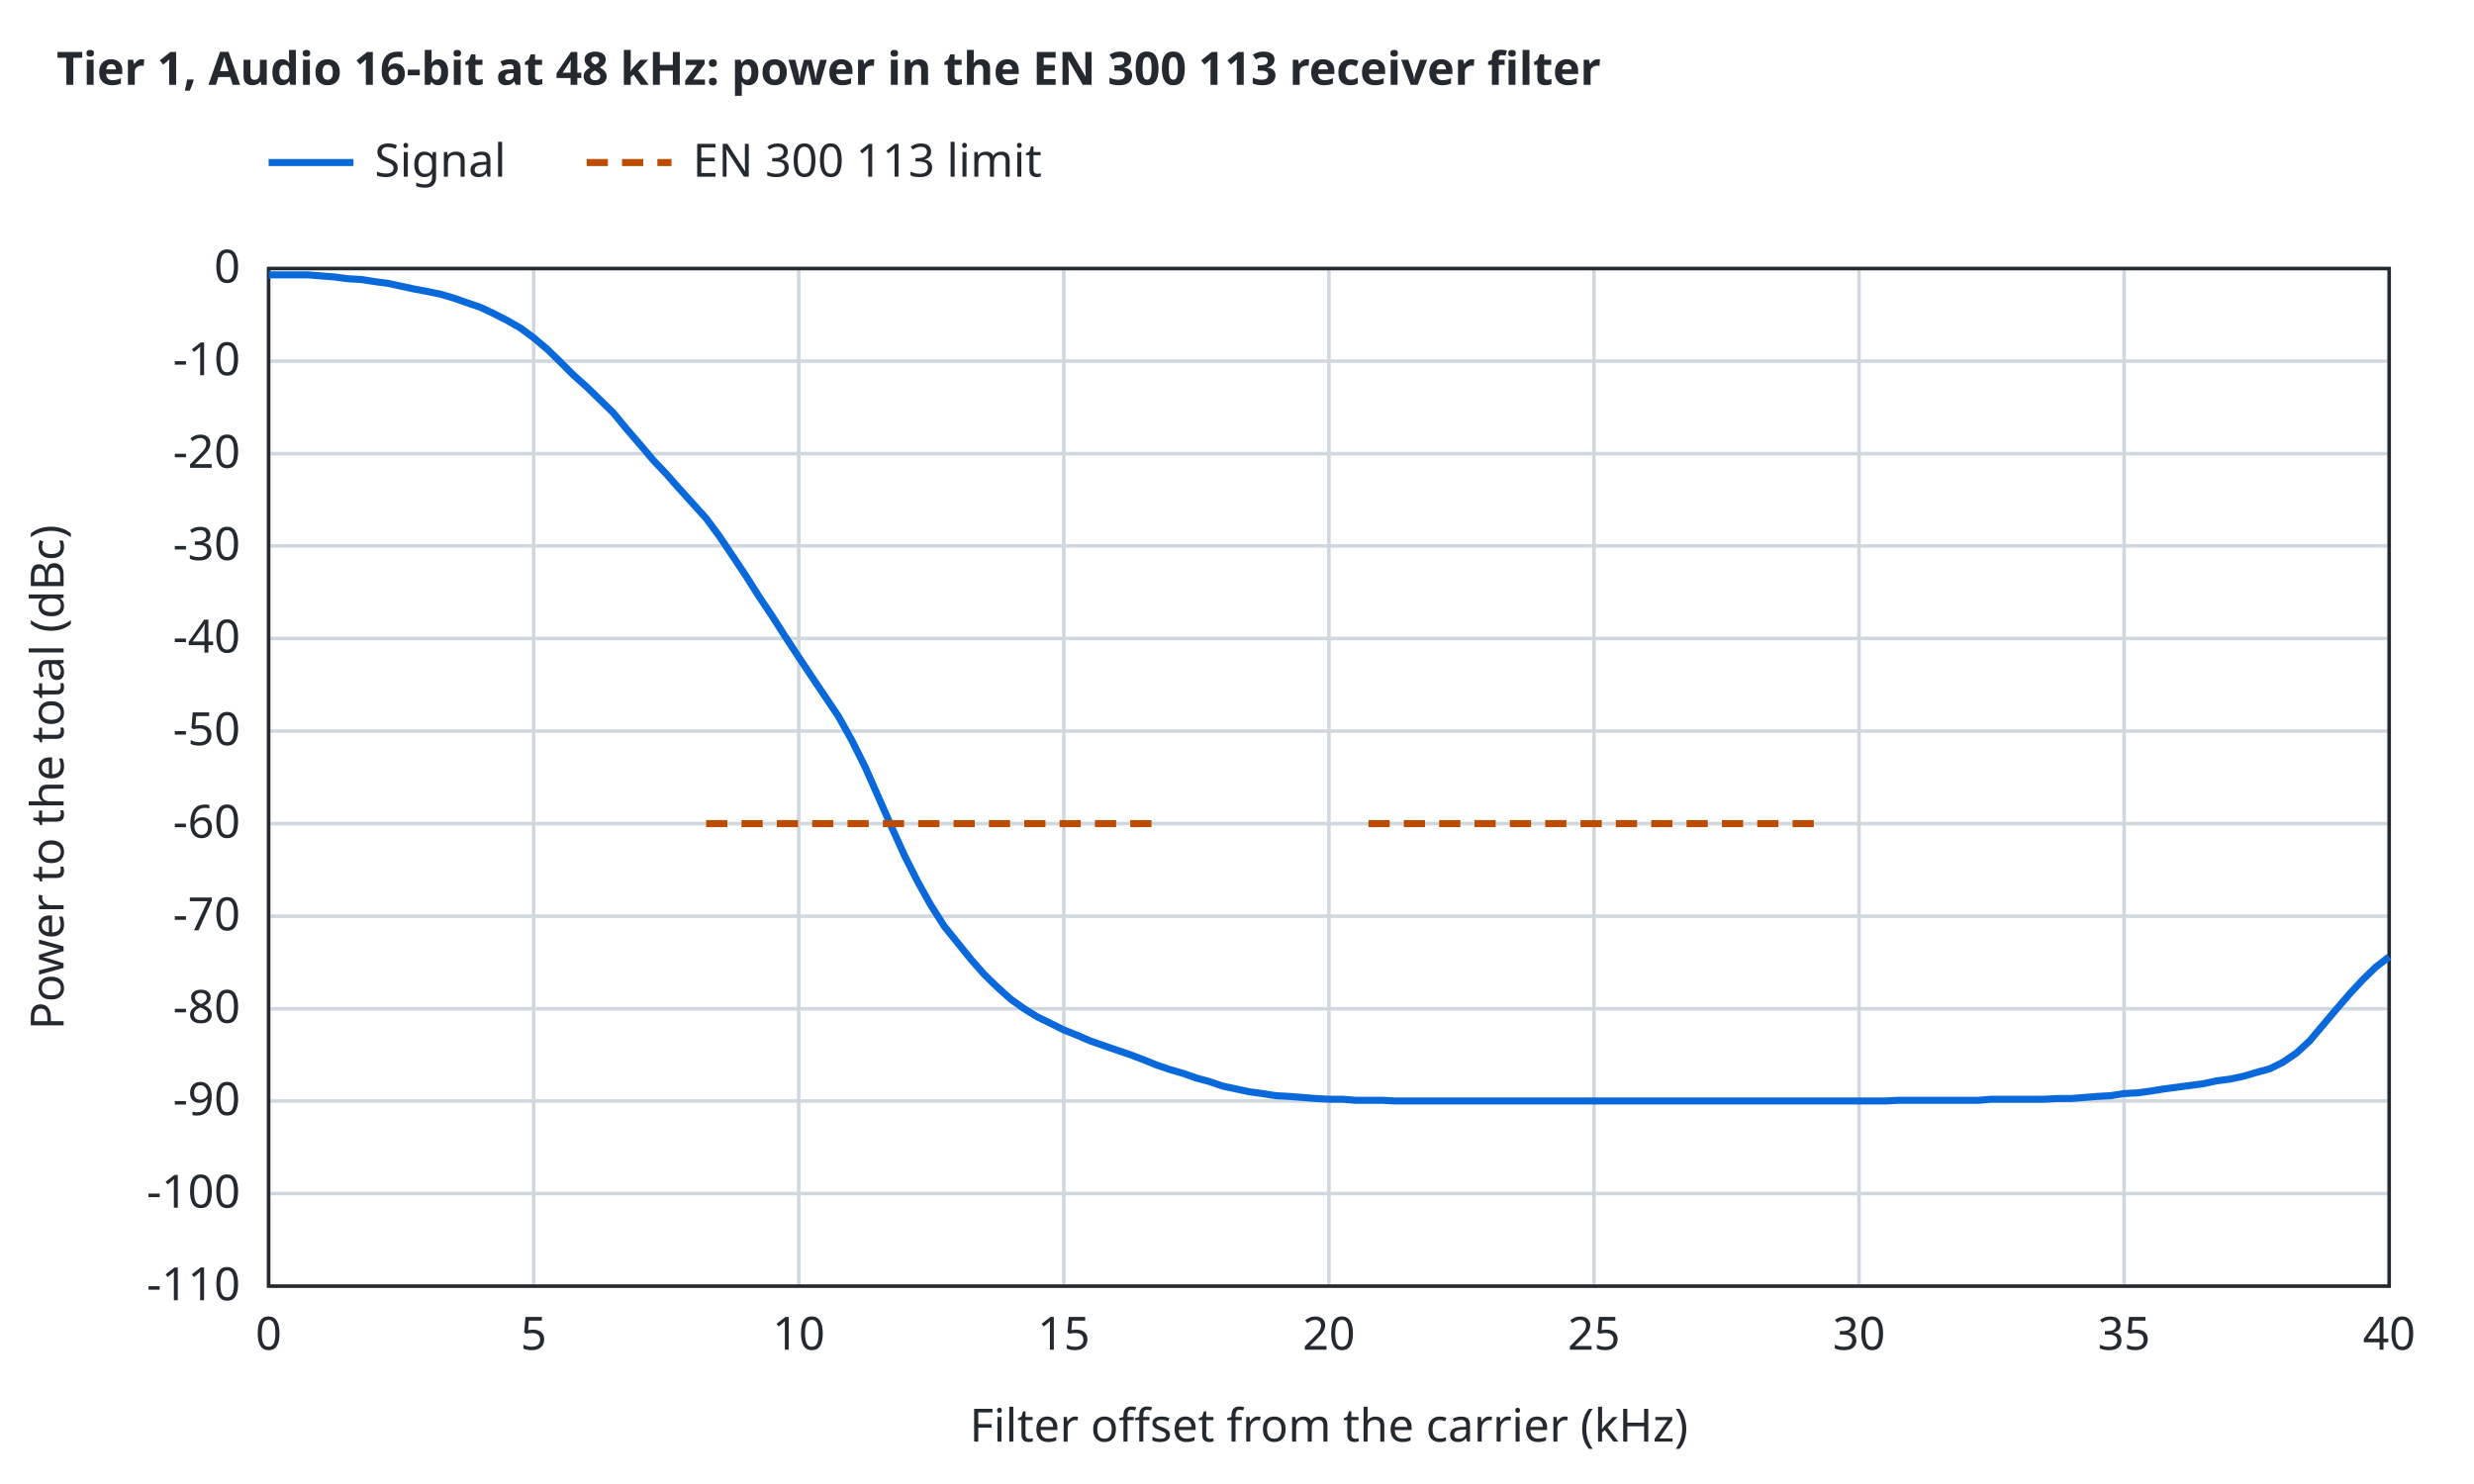
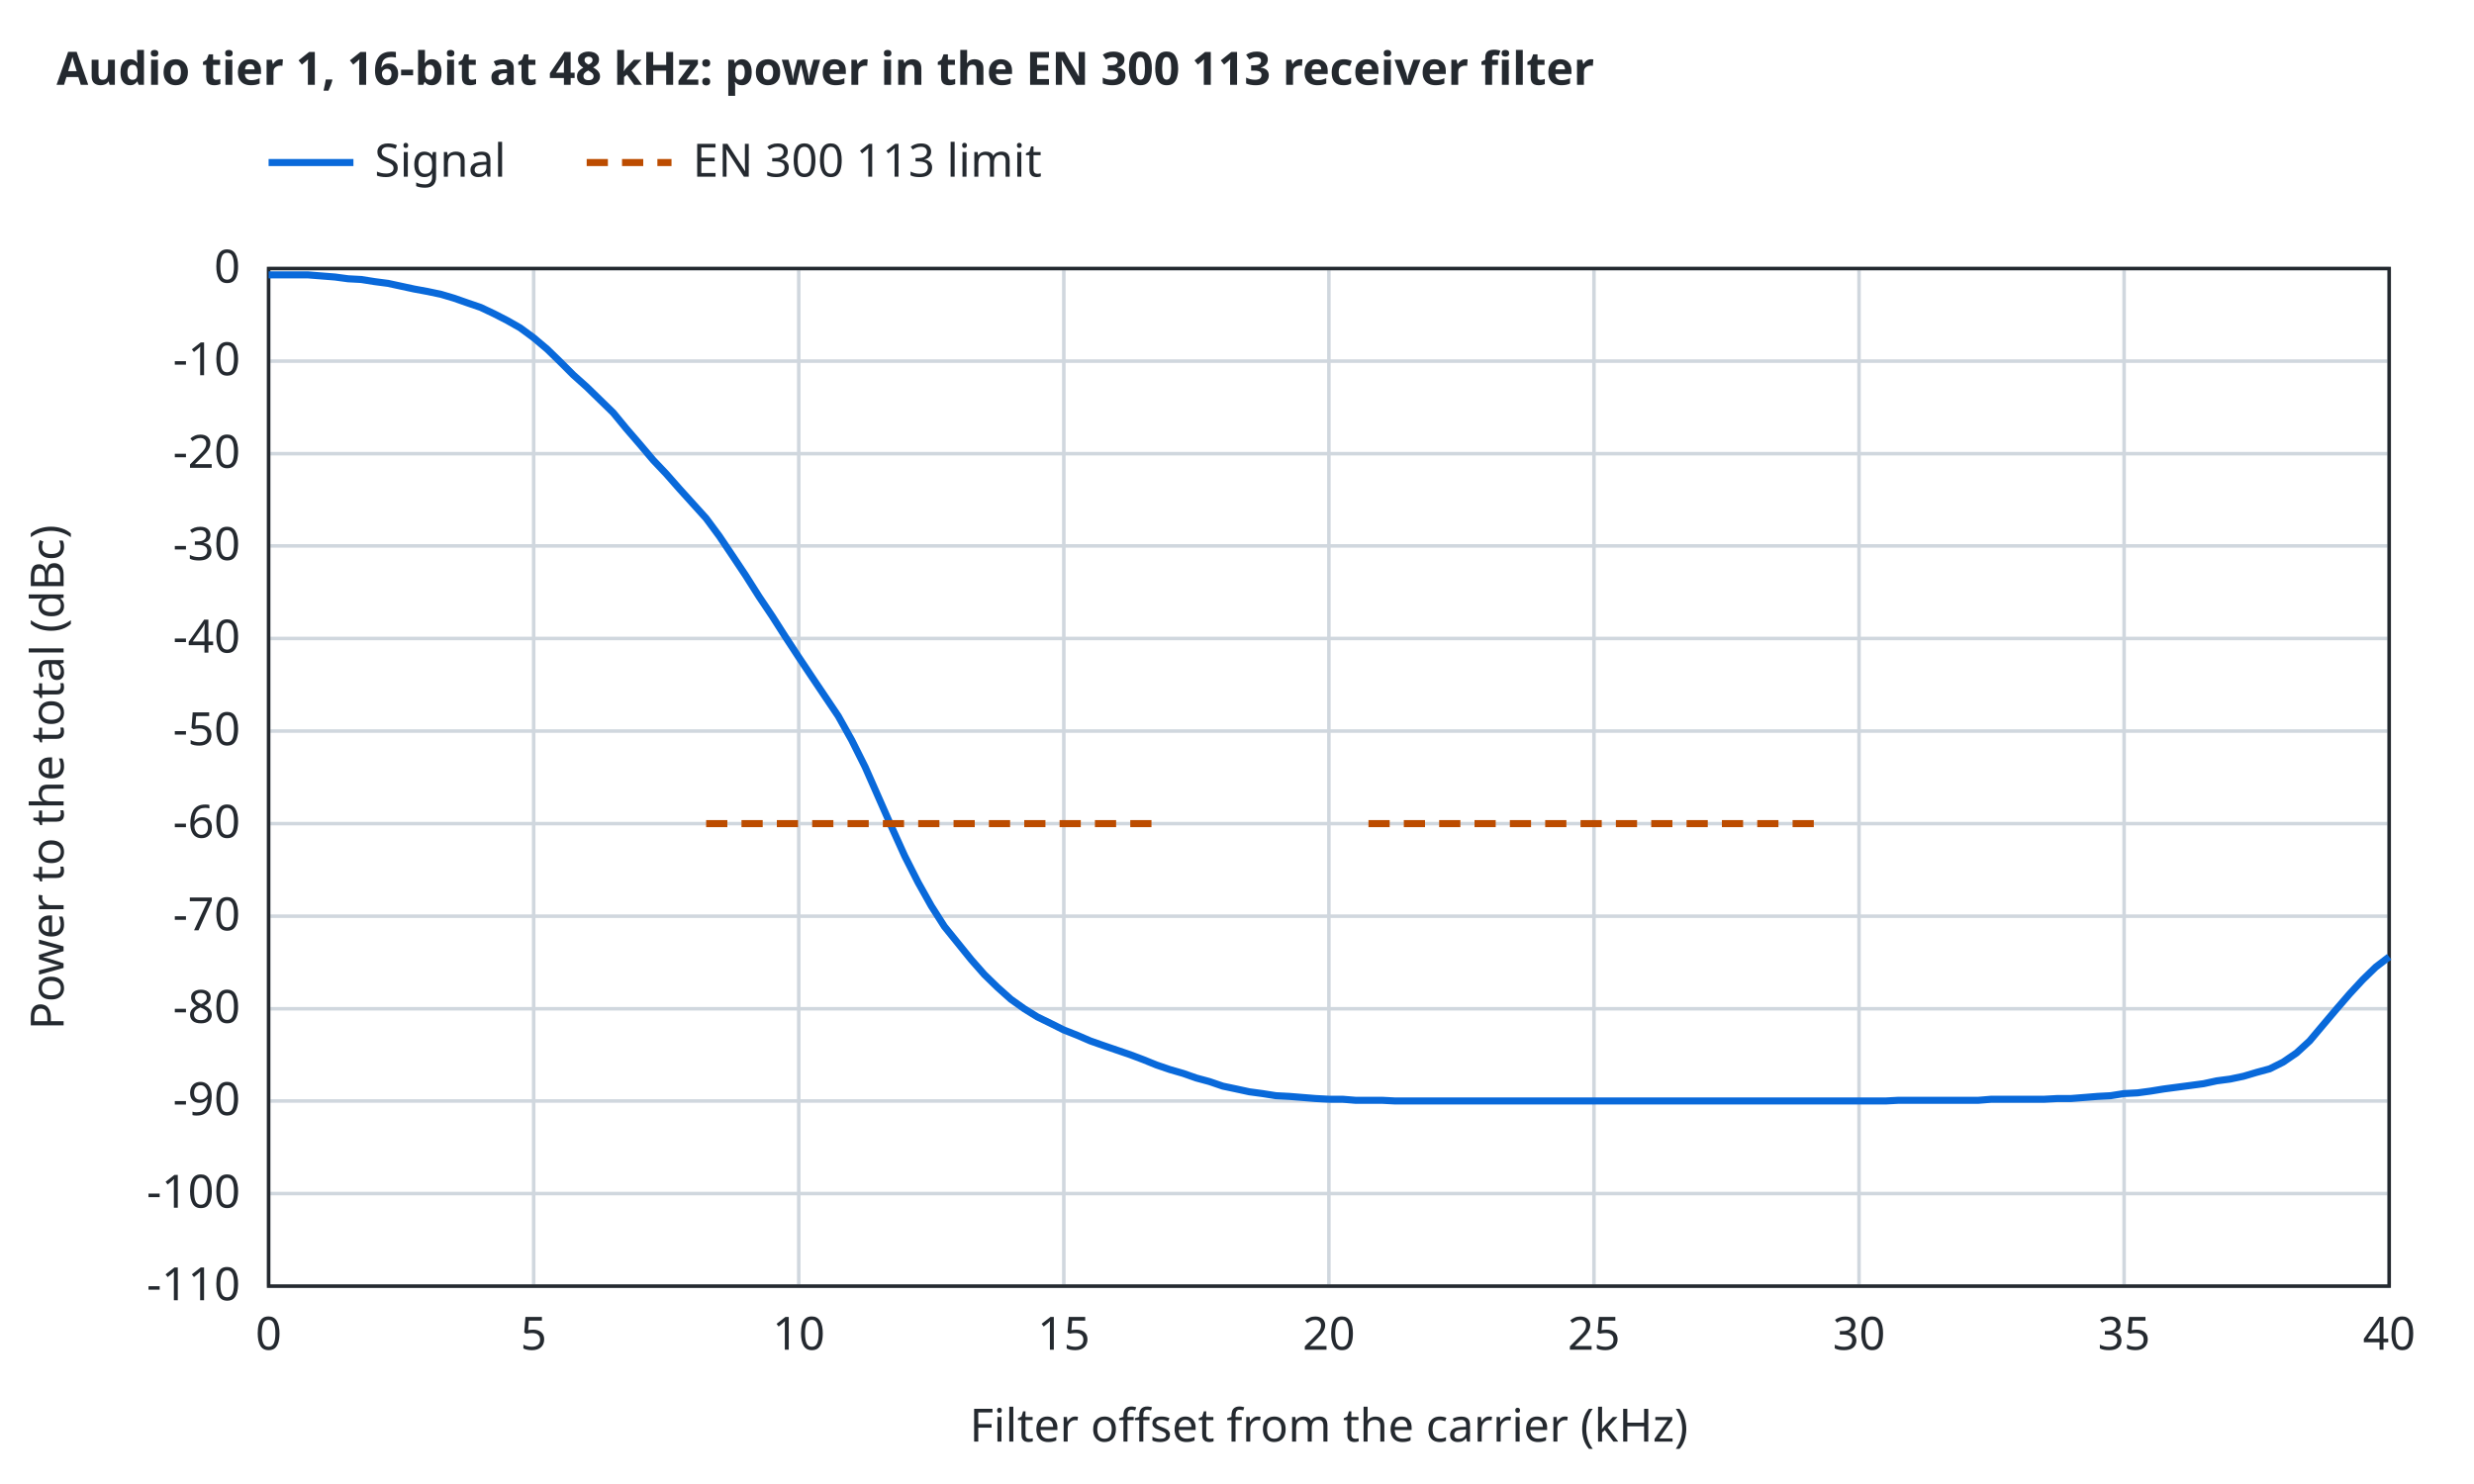
<svg xmlns="http://www.w3.org/2000/svg" width="700" height="420" viewBox="0 0 700 420">
  <style>text{font-family:sans-serif;font-size:13px;fill:#24292f}.t{font-weight:600}.bg{fill:#ffffff}.ax{stroke:#24292f;stroke-width:1;fill:none}.gr{stroke:#d0d7de;stroke-width:1}.mi{stroke:#eaeef2;stroke-width:1}.r0{stroke:#6e7781}.r1{stroke:#bc4c00}.r2{stroke:#8250df}.r3{stroke:#1b7c83}.r4{stroke:#9a6700}.s1{stroke:#cf222e}.s2{stroke:#0969da}.s3{stroke:#1a7f37}.s4{stroke:#9a6700}.q0{fill:#6e7781}.q1{fill:#bc4c00}.q2{fill:#8250df}.f1{fill:#cf222e}.f2{fill:#0969da}.f3{fill:#1a7f37}.f4{fill:#9a6700}.l{fill:none;stroke-width:2}.p{fill:none;stroke-width:1.5}.e{fill:none;stroke-width:1;stroke-opacity:.25}@media (prefers-color-scheme:dark){text{fill:#e6edf3}.bg{fill:#0d1117}.ax{stroke:#8b949e}.gr{stroke:#30363d}.mi{stroke:#21262d}.r0{stroke:#8b949e}.r1{stroke:#f0883e}.r2{stroke:#d2a8ff}.r3{stroke:#39c5cf}.r4{stroke:#d29922}.s1{stroke:#ff7b72}.s2{stroke:#58a6ff}.s3{stroke:#3fb950}.s4{stroke:#d29922}.q0{fill:#8b949e}.q1{fill:#f0883e}.q2{fill:#d2a8ff}.f1{fill:#ff7b72}.f2{fill:#58a6ff}.f3{fill:#3fb950}.f4{fill:#d29922}}</style>
  <rect class="bg" width="100%" height="100%" />
-   <text class="t" x="16" y="24">Tier 1, Audio 16-bit at 48 kHz: power in the EN 300 113 receiver filter</text>
+   <text class="t" x="16" y="24">Audio tier 1, 16-bit at 48 kHz: power in the EN 300 113 receiver filter</text>
  <line class="gr" x1="76.0" y1="364.0" x2="76.0" y2="76.0" />
  <text x="76.0" y="382.0" text-anchor="middle">0</text>
  <line class="gr" x1="151.0" y1="364.0" x2="151.0" y2="76.0" />
  <text x="151.0" y="382.0" text-anchor="middle">5</text>
  <line class="gr" x1="226.0" y1="364.0" x2="226.0" y2="76.0" />
  <text x="226.0" y="382.0" text-anchor="middle">10</text>
  <line class="gr" x1="301.0" y1="364.0" x2="301.0" y2="76.0" />
  <text x="301.0" y="382.0" text-anchor="middle">15</text>
  <line class="gr" x1="376.0" y1="364.0" x2="376.0" y2="76.0" />
  <text x="376.0" y="382.0" text-anchor="middle">20</text>
  <line class="gr" x1="451.0" y1="364.0" x2="451.0" y2="76.0" />
  <text x="451.0" y="382.0" text-anchor="middle">25</text>
  <line class="gr" x1="526.0" y1="364.0" x2="526.0" y2="76.0" />
  <text x="526.0" y="382.0" text-anchor="middle">30</text>
  <line class="gr" x1="601.0" y1="364.0" x2="601.0" y2="76.0" />
  <text x="601.0" y="382.0" text-anchor="middle">35</text>
  <line class="gr" x1="676.0" y1="364.0" x2="676.0" y2="76.0" />
  <text x="676.0" y="382.0" text-anchor="middle">40</text>
  <line class="gr" x1="76.0" y1="364.0" x2="676.0" y2="364.0" />
  <text x="68.0" y="368.0" text-anchor="end">-110</text>
  <line class="gr" x1="76.0" y1="337.8" x2="676.0" y2="337.8" />
  <text x="68.0" y="341.8" text-anchor="end">-100</text>
  <line class="gr" x1="76.0" y1="311.6" x2="676.0" y2="311.6" />
  <text x="68.0" y="315.6" text-anchor="end">-90</text>
  <line class="gr" x1="76.0" y1="285.5" x2="676.0" y2="285.5" />
  <text x="68.0" y="289.5" text-anchor="end">-80</text>
  <line class="gr" x1="76.0" y1="259.3" x2="676.0" y2="259.3" />
  <text x="68.0" y="263.3" text-anchor="end">-70</text>
  <line class="gr" x1="76.0" y1="233.1" x2="676.0" y2="233.1" />
  <text x="68.0" y="237.1" text-anchor="end">-60</text>
  <line class="gr" x1="76.0" y1="206.9" x2="676.0" y2="206.9" />
  <text x="68.0" y="210.9" text-anchor="end">-50</text>
  <line class="gr" x1="76.0" y1="180.7" x2="676.0" y2="180.7" />
  <text x="68.0" y="184.7" text-anchor="end">-40</text>
  <line class="gr" x1="76.0" y1="154.5" x2="676.0" y2="154.5" />
  <text x="68.0" y="158.5" text-anchor="end">-30</text>
  <line class="gr" x1="76.0" y1="128.4" x2="676.0" y2="128.4" />
  <text x="68.0" y="132.4" text-anchor="end">-20</text>
  <line class="gr" x1="76.0" y1="102.2" x2="676.0" y2="102.2" />
  <text x="68.0" y="106.2" text-anchor="end">-10</text>
  <line class="gr" x1="76.0" y1="76.0" x2="676.0" y2="76.0" />
  <text x="68.0" y="80.0" text-anchor="end">0</text>
  <rect class="ax" x="76.0" y="76.0" width="600.0" height="288.0" />
  <text x="376.0" y="408.0" text-anchor="middle">Filter offset from the carrier (kHz)</text>
  <text x="18" y="220.0" text-anchor="middle" transform="rotate(-90 18 220.0)">Power to the total (dBc)</text>
  <path class="l s2" d="M76.0,77.8 L79.8,77.8 L83.5,77.8 L87.2,77.8 L91.0,78.1 L94.8,78.4 L98.5,78.9 L102.2,79.1 L106.0,79.7 L109.8,80.2 L113.5,81.0 L117.2,81.8 L121.0,82.5 L124.8,83.3 L128.5,84.4 L132.2,85.7 L136.0,87.0 L139.8,88.8 L143.5,90.7 L147.2,92.8 L151.0,95.6 L154.8,98.8 L158.5,102.4 L162.2,106.1 L166.0,109.5 L169.8,113.2 L173.5,116.8 L177.2,121.3 L181.0,125.7 L184.8,130.2 L188.5,134.1 L192.2,138.3 L196.0,142.5 L199.8,146.7 L203.5,151.7 L207.2,157.2 L211.0,162.9 L214.8,168.9 L218.5,174.4 L222.2,180.2 L226.0,186.0 L229.8,191.7 L233.5,197.2 L237.2,202.7 L241.0,209.5 L244.8,217.1 L248.5,225.5 L252.2,233.9 L256.0,242.3 L259.8,249.8 L263.5,256.4 L267.2,262.2 L271.0,266.9 L274.8,271.6 L278.5,275.8 L282.2,279.4 L286.0,282.8 L289.8,285.5 L293.5,287.8 L297.2,289.6 L301.0,291.5 L304.8,293.0 L308.5,294.6 L312.2,295.9 L316.0,297.2 L319.8,298.5 L323.5,299.9 L327.2,301.4 L331.0,302.7 L334.8,303.8 L338.5,305.1 L342.2,306.1 L346.0,307.4 L349.8,308.2 L353.5,309.0 L357.2,309.5 L361.0,310.1 L364.8,310.3 L368.5,310.6 L372.2,310.9 L376.0,311.1 L379.8,311.1 L383.5,311.4 L387.2,311.4 L391.0,311.4 L394.8,311.6 L398.5,311.6 L402.2,311.6 L406.0,311.6 L409.8,311.6 L413.5,311.6 L417.2,311.6 L421.0,311.6 L424.8,311.6 L428.5,311.6 L432.2,311.6 L436.0,311.6 L439.8,311.6 L443.5,311.6 L447.2,311.6 L451.0,311.6 L454.8,311.6 L458.5,311.6 L462.2,311.6 L466.0,311.6 L469.8,311.6 L473.5,311.6 L477.2,311.6 L481.0,311.6 L484.8,311.6 L488.5,311.6 L492.2,311.6 L496.0,311.6 L499.8,311.6 L503.5,311.6 L507.2,311.6 L511.0,311.6 L514.8,311.6 L518.5,311.6 L522.2,311.6 L526.0,311.6 L529.8,311.6 L533.5,311.6 L537.2,311.4 L541.0,311.4 L544.8,311.4 L548.5,311.4 L552.2,311.4 L556.0,311.4 L559.8,311.4 L563.5,311.1 L567.2,311.1 L571.0,311.1 L574.8,311.1 L578.5,311.1 L582.2,310.9 L586.0,310.9 L589.8,310.6 L593.5,310.3 L597.2,310.1 L601.0,309.5 L604.8,309.3 L608.5,308.8 L612.2,308.2 L616.0,307.7 L619.8,307.2 L623.5,306.7 L627.2,305.9 L631.0,305.4 L634.8,304.6 L638.5,303.5 L642.2,302.5 L646.0,300.6 L649.8,298.0 L653.5,294.6 L657.2,290.2 L661.0,285.7 L664.8,281.3 L668.5,277.3 L672.2,273.7 L676.0,270.8" />
  <path class="l r1" stroke-dasharray="6 4" d="M199.8,233.1 L327.2,233.1" />
  <path class="l r1" stroke-dasharray="6 4" d="M387.2,233.1 L514.8,233.1" />
  <line class="l s2" x1="76.0" y1="46.0" x2="100.0" y2="46.0" />
  <text x="106.0" y="50.0">Signal</text>
  <line class="l r1" stroke-dasharray="6 4" x1="166.0" y1="46.0" x2="190.0" y2="46.0" />
  <text x="196.0" y="50.0">EN 300 113 limit</text>
</svg>
